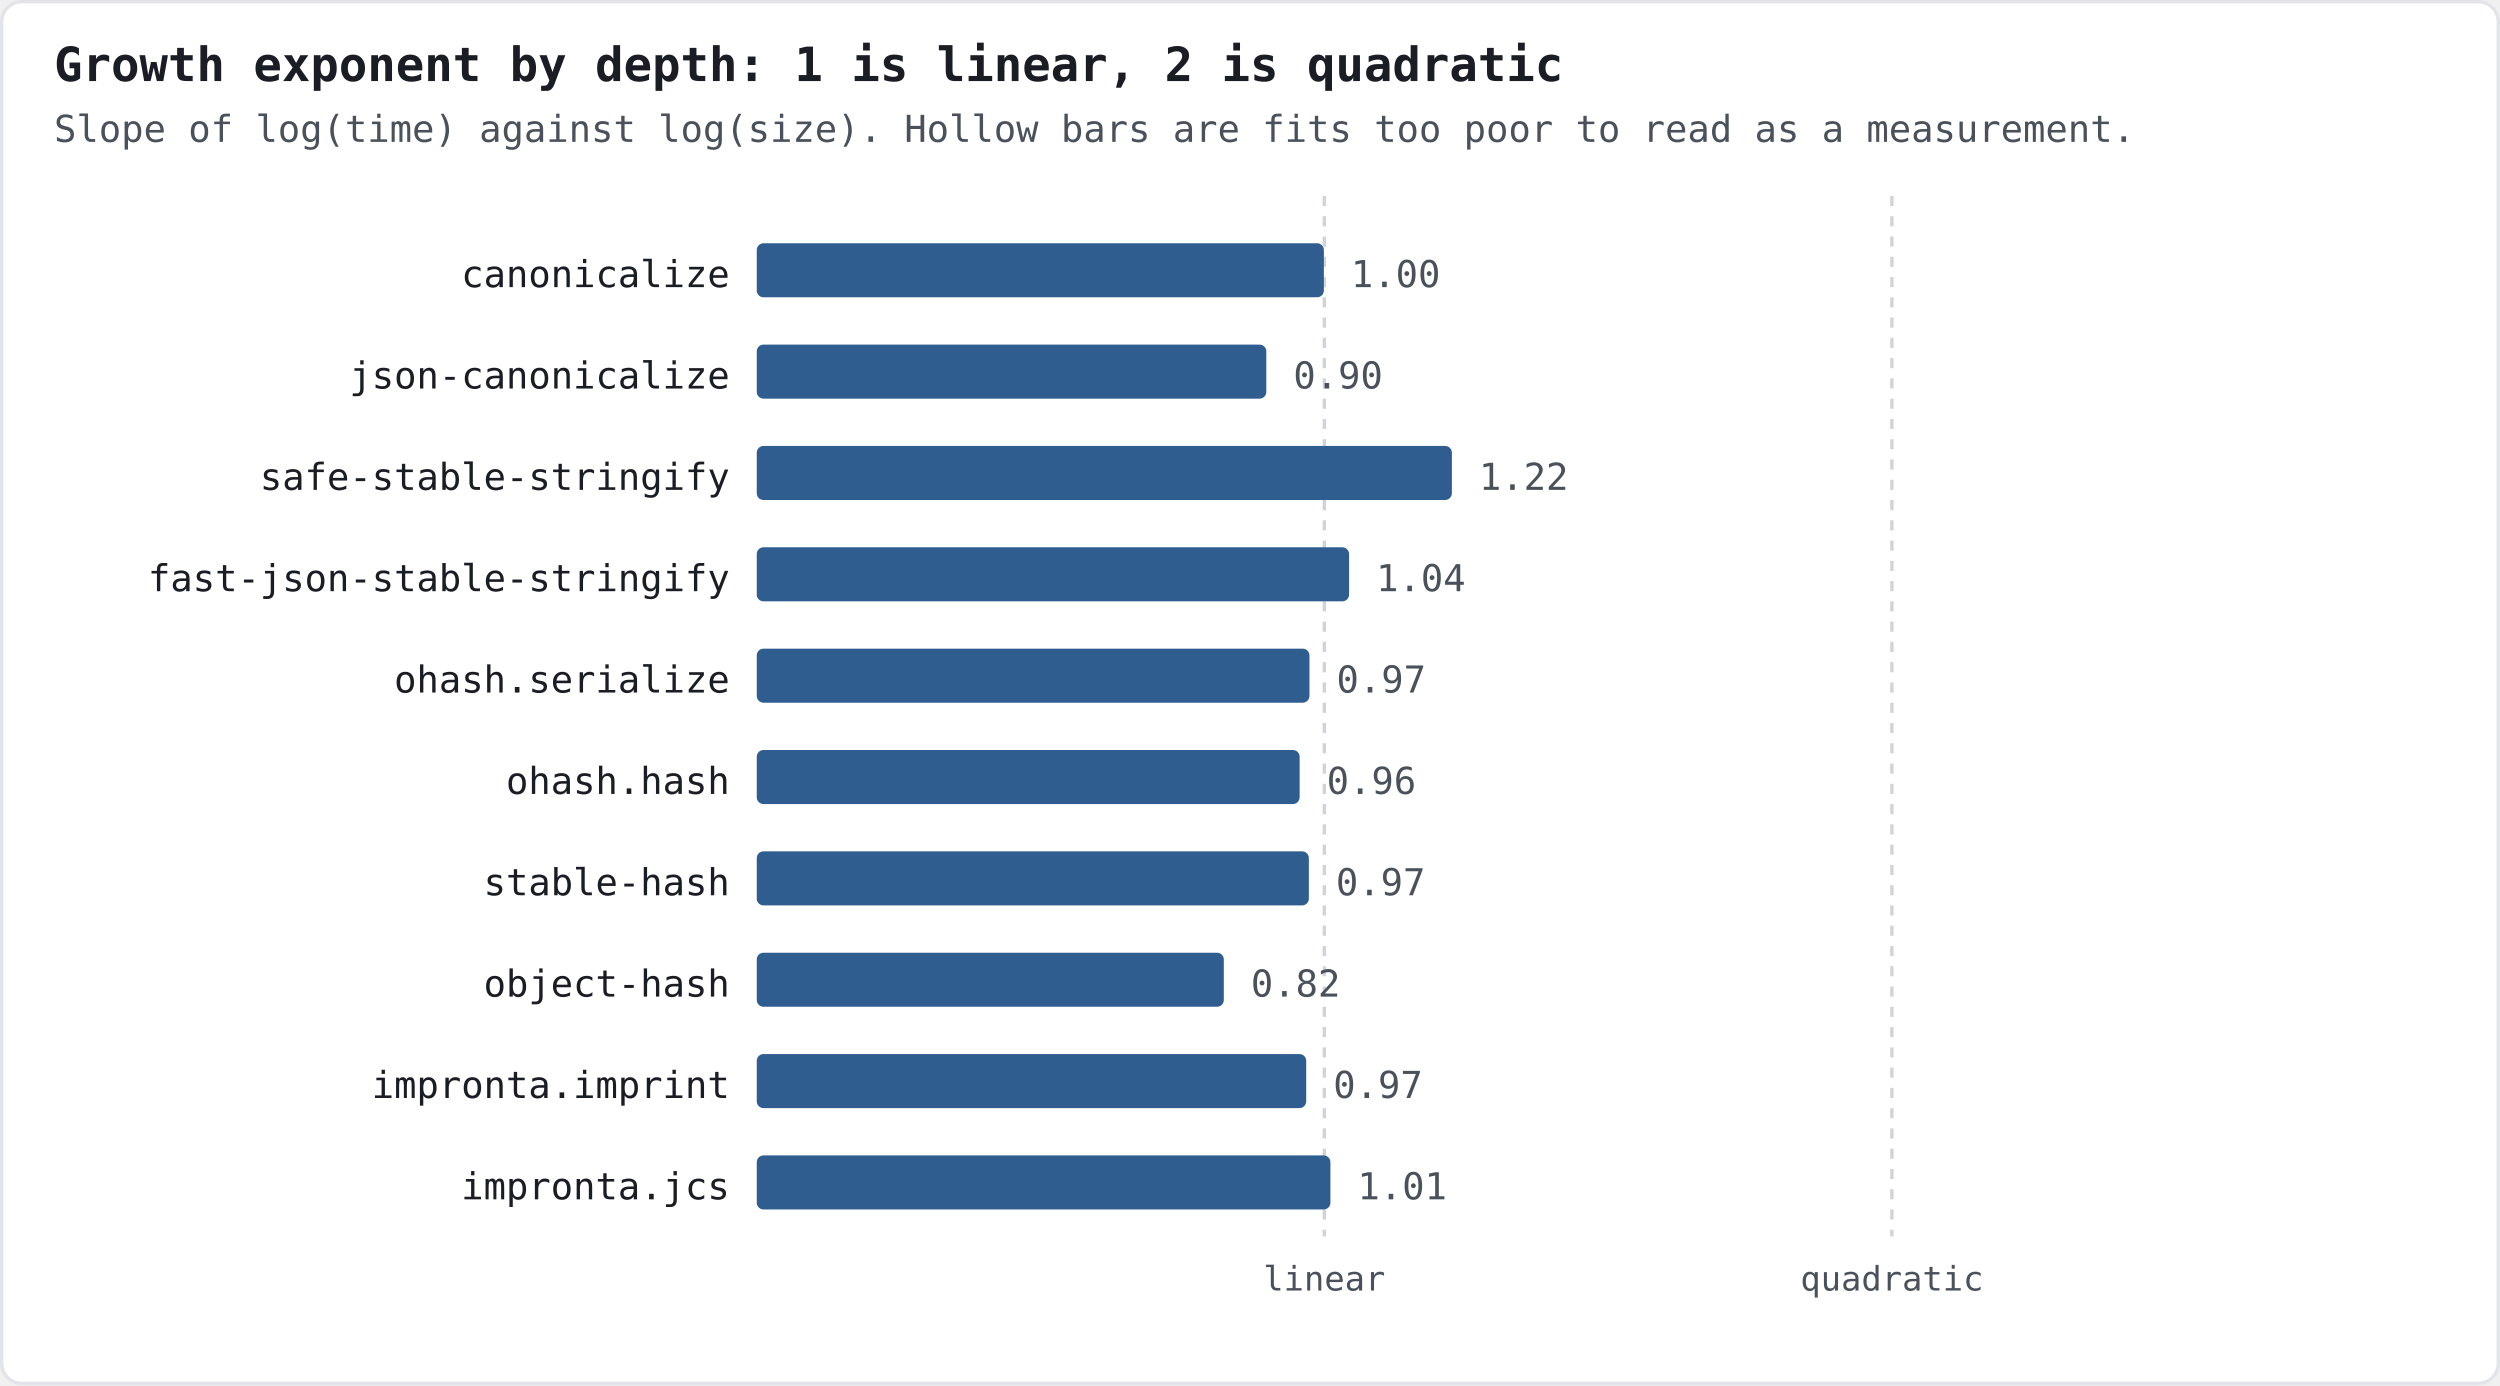
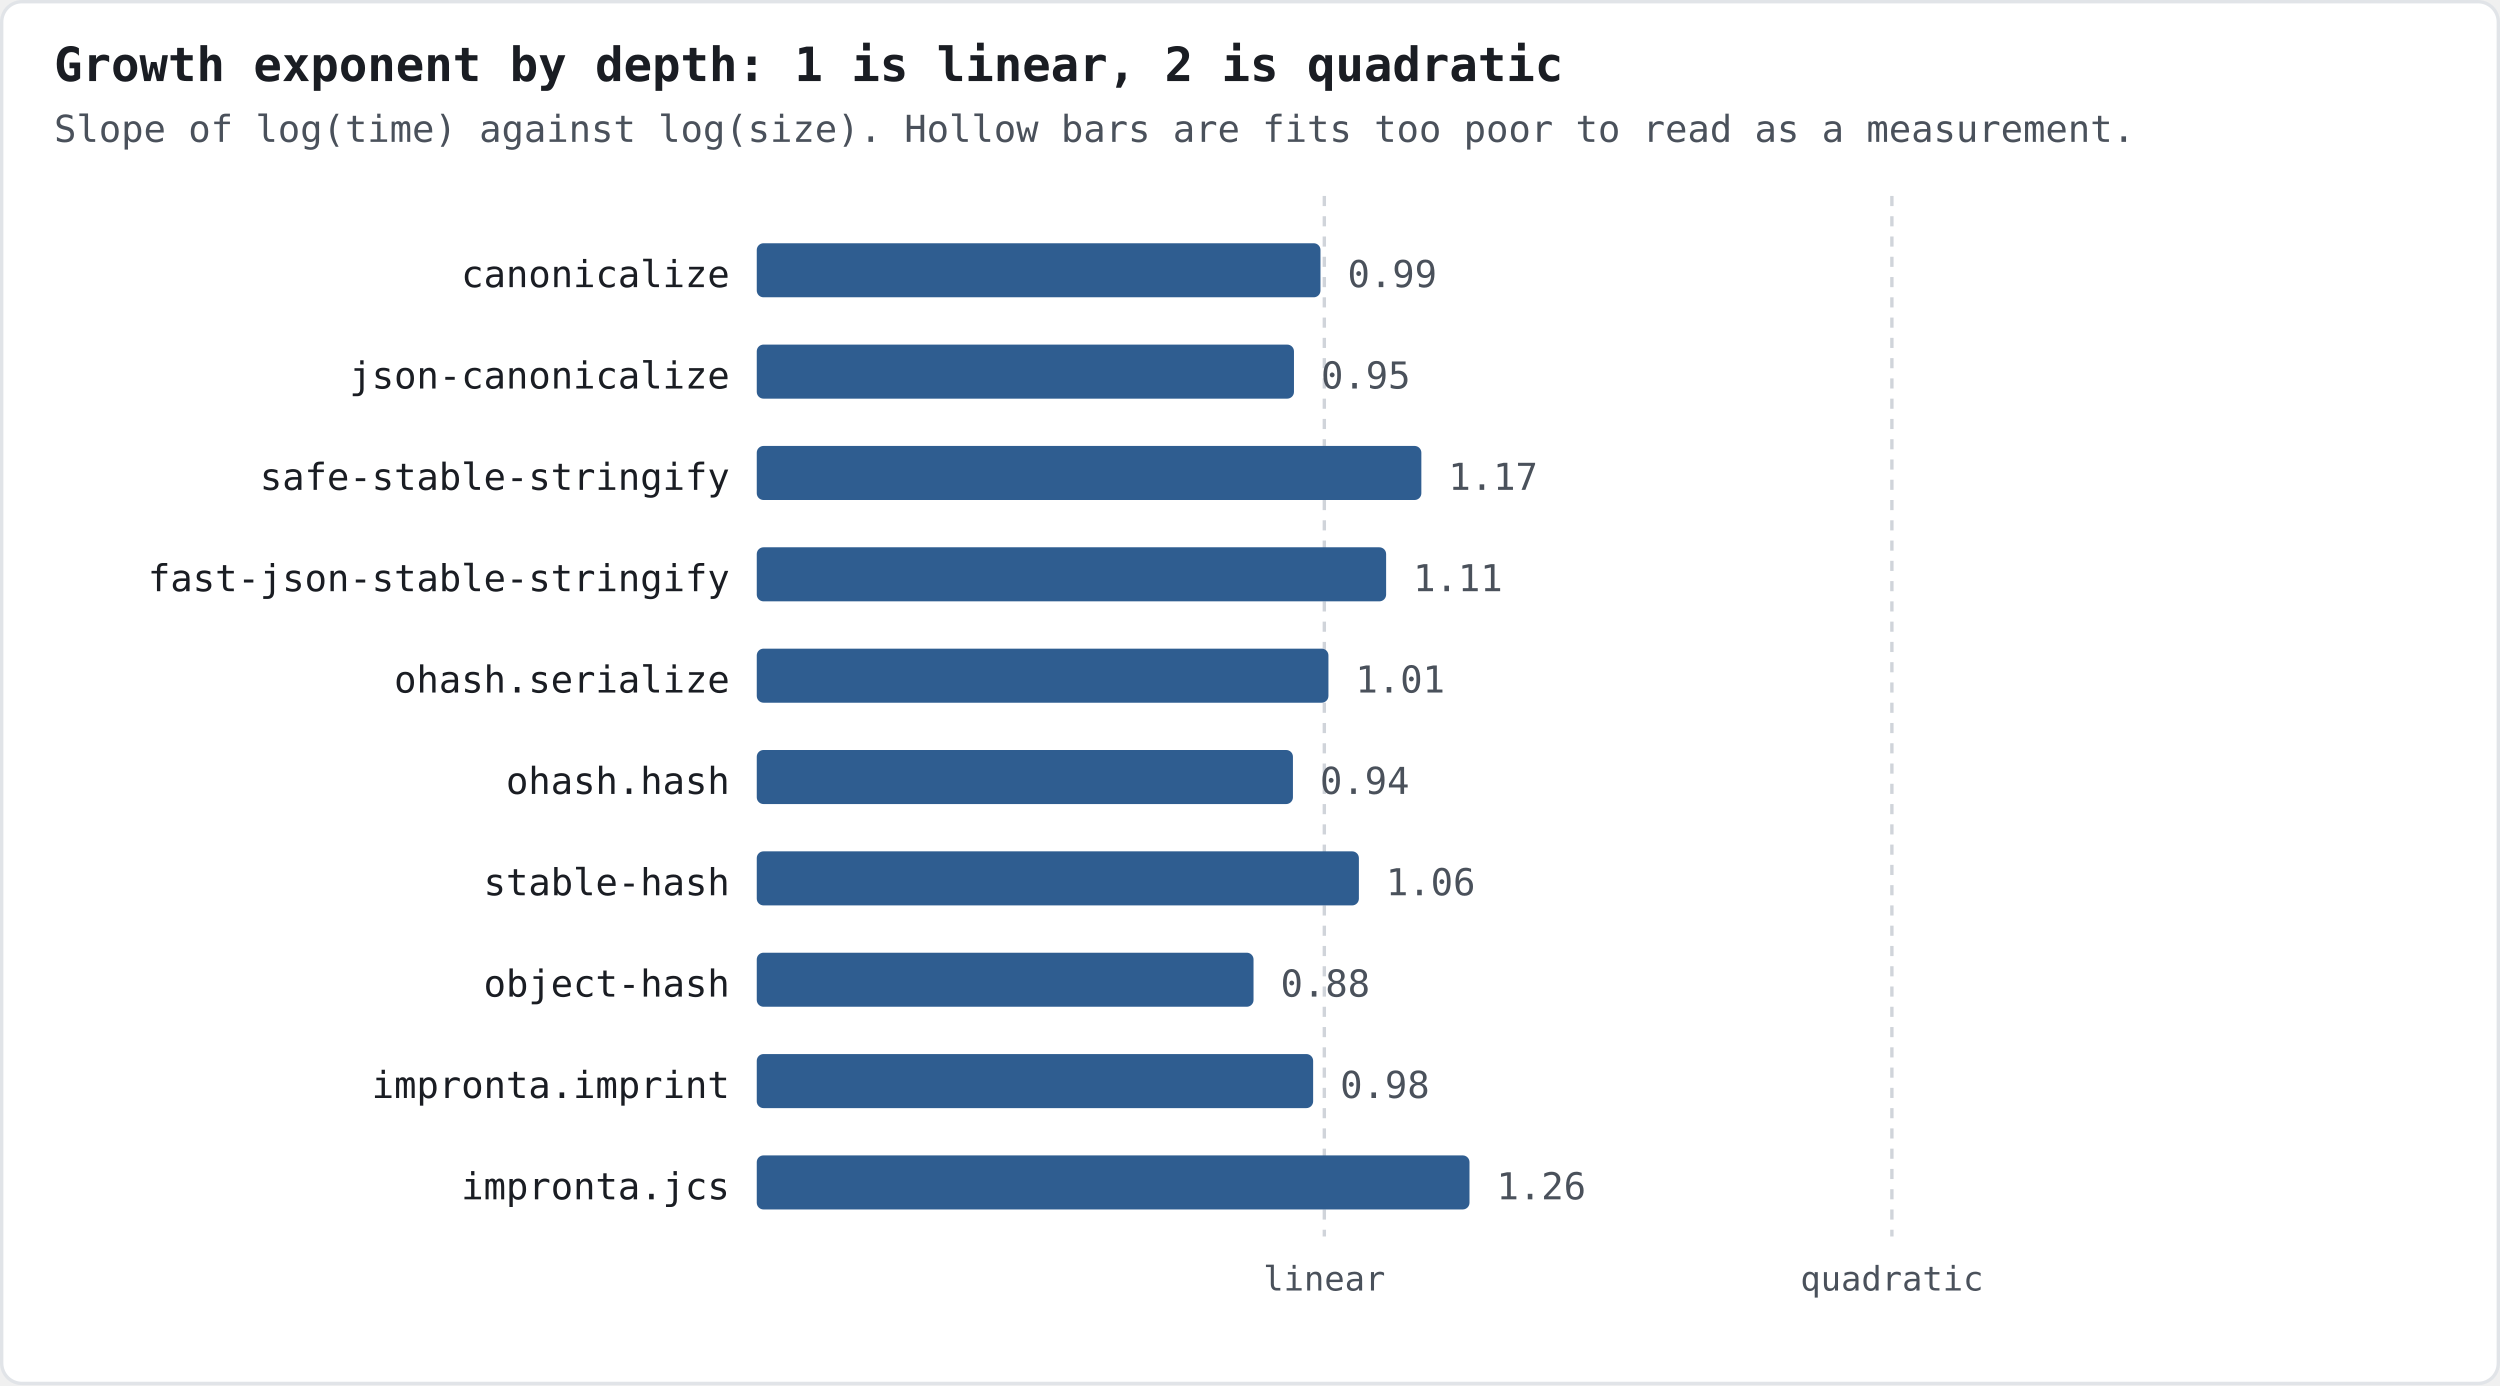
<svg xmlns="http://www.w3.org/2000/svg" width="740" height="410" viewBox="0 0 740 410" role="img" aria-label="Growth exponent by depth, by implementation">
  <style>text { font-family: ui-monospace, SFMono-Regular, Menlo, Consolas, monospace; }</style>
  <rect x="0.5" y="0.5" width="739" height="409" rx="6" fill="#ffffff" stroke="#e1e4e8" stroke-width="1" />
  <text x="16" y="24" class="f-fg" fill="#1a1d23" font-size="14" font-weight="700">Growth exponent by depth: 1 is linear, 2 is quadratic</text>
  <text x="16" y="42" class="f-muted" fill="#4a515b" font-size="11">Slope of log(time) against log(size). Hollow bars are fits too poor to read as a measurement.</text>
  <line x1="392" y1="58" x2="392" y2="366" class="s-grid" stroke="#d0d4da" stroke-width="1" stroke-dasharray="3 3" />
  <text x="392" y="382" class="f-muted" fill="#4a515b" font-size="10" text-anchor="middle">linear</text>
  <line x1="560" y1="58" x2="560" y2="366" class="s-grid" stroke="#d0d4da" stroke-width="1" stroke-dasharray="3 3" />
  <text x="560" y="382" class="f-muted" fill="#4a515b" font-size="10" text-anchor="middle">quadratic</text>
  <text x="216" y="85" class="f-fg" fill="#1a1d23" font-size="11" text-anchor="end">canonicalize</text>
-   <rect x="224" y="72" width="167.863" height="16" rx="2" class="f-bar" fill="#2f5d90" />
-   <text x="399.863" y="85" class="f-muted" fill="#4a515b" font-size="11">1.00</text>
+   <rect x="224" y="72" width="166.864" height="16" rx="2" class="f-bar" fill="#2f5d90" />
+   <text x="398.864" y="85" class="f-muted" fill="#4a515b" font-size="11">0.99</text>
  <text x="216" y="115" class="f-fg" fill="#1a1d23" font-size="11" text-anchor="end">json-canonicalize</text>
-   <rect x="224" y="102" width="150.828" height="16" rx="2" class="f-bar" fill="#2f5d90" />
-   <text x="382.828" y="115" class="f-muted" fill="#4a515b" font-size="11">0.90</text>
+   <rect x="224" y="102" width="159.016" height="16" rx="2" class="f-bar" fill="#2f5d90" />
+   <text x="391.016" y="115" class="f-muted" fill="#4a515b" font-size="11">0.95</text>
  <text x="216" y="145" class="f-fg" fill="#1a1d23" font-size="11" text-anchor="end">safe-stable-stringify</text>
-   <rect x="224" y="132" width="205.758" height="16" rx="2" class="f-bar" fill="#2f5d90" />
-   <text x="437.758" y="145" class="f-muted" fill="#4a515b" font-size="11">1.22</text>
+   <rect x="224" y="132" width="196.72" height="16" rx="2" class="f-bar" fill="#2f5d90" />
+   <text x="428.72" y="145" class="f-muted" fill="#4a515b" font-size="11">1.17</text>
  <text x="216" y="175" class="f-fg" fill="#1a1d23" font-size="11" text-anchor="end">fast-json-stable-stringify</text>
-   <rect x="224" y="162" width="175.33" height="16" rx="2" class="f-bar" fill="#2f5d90" />
-   <text x="407.33" y="175" class="f-muted" fill="#4a515b" font-size="11">1.04</text>
+   <rect x="224" y="162" width="186.292" height="16" rx="2" class="f-bar" fill="#2f5d90" />
+   <text x="418.292" y="175" class="f-muted" fill="#4a515b" font-size="11">1.11</text>
  <text x="216" y="205" class="f-fg" fill="#1a1d23" font-size="11" text-anchor="end">ohash.serialize</text>
-   <rect x="224" y="192" width="163.603" height="16" rx="2" class="f-bar" fill="#2f5d90" />
-   <text x="395.603" y="205" class="f-muted" fill="#4a515b" font-size="11">0.97</text>
+   <rect x="224" y="192" width="169.216" height="16" rx="2" class="f-bar" fill="#2f5d90" />
+   <text x="401.216" y="205" class="f-muted" fill="#4a515b" font-size="11">1.01</text>
  <text x="216" y="235" class="f-fg" fill="#1a1d23" font-size="11" text-anchor="end">ohash.hash</text>
-   <rect x="224" y="222" width="160.692" height="16" rx="2" class="f-bar" fill="#2f5d90" />
-   <text x="392.692" y="235" class="f-muted" fill="#4a515b" font-size="11">0.96</text>
+   <rect x="224" y="222" width="158.709" height="16" rx="2" class="f-bar" fill="#2f5d90" />
+   <text x="390.709" y="235" class="f-muted" fill="#4a515b" font-size="11">0.94</text>
  <text x="216" y="265" class="f-fg" fill="#1a1d23" font-size="11" text-anchor="end">stable-hash</text>
-   <rect x="224" y="252" width="163.422" height="16" rx="2" class="f-bar" fill="#2f5d90" />
-   <text x="395.422" y="265" class="f-muted" fill="#4a515b" font-size="11">0.97</text>
+   <rect x="224" y="252" width="178.233" height="16" rx="2" class="f-bar" fill="#2f5d90" />
+   <text x="410.233" y="265" class="f-muted" fill="#4a515b" font-size="11">1.06</text>
  <text x="216" y="295" class="f-fg" fill="#1a1d23" font-size="11" text-anchor="end">object-hash</text>
-   <rect x="224" y="282" width="138.25" height="16" rx="2" class="f-bar" fill="#2f5d90" />
-   <text x="370.25" y="295" class="f-muted" fill="#4a515b" font-size="11">0.82</text>
+   <rect x="224" y="282" width="147.045" height="16" rx="2" class="f-bar" fill="#2f5d90" />
+   <text x="379.045" y="295" class="f-muted" fill="#4a515b" font-size="11">0.88</text>
  <text x="216" y="325" class="f-fg" fill="#1a1d23" font-size="11" text-anchor="end">impronta.imprint</text>
-   <rect x="224" y="312" width="162.635" height="16" rx="2" class="f-bar" fill="#2f5d90" />
-   <text x="394.635" y="325" class="f-muted" fill="#4a515b" font-size="11">0.97</text>
+   <rect x="224" y="312" width="164.687" height="16" rx="2" class="f-bar" fill="#2f5d90" />
+   <text x="396.687" y="325" class="f-muted" fill="#4a515b" font-size="11">0.98</text>
  <text x="216" y="355" class="f-fg" fill="#1a1d23" font-size="11" text-anchor="end">impronta.jcs</text>
-   <rect x="224" y="342" width="169.802" height="16" rx="2" class="f-bar" fill="#2f5d90" />
-   <text x="401.802" y="355" class="f-muted" fill="#4a515b" font-size="11">1.01</text>
+   <rect x="224" y="342" width="210.973" height="16" rx="2" class="f-bar" fill="#2f5d90" />
+   <text x="442.973" y="355" class="f-muted" fill="#4a515b" font-size="11">1.26</text>
</svg>
